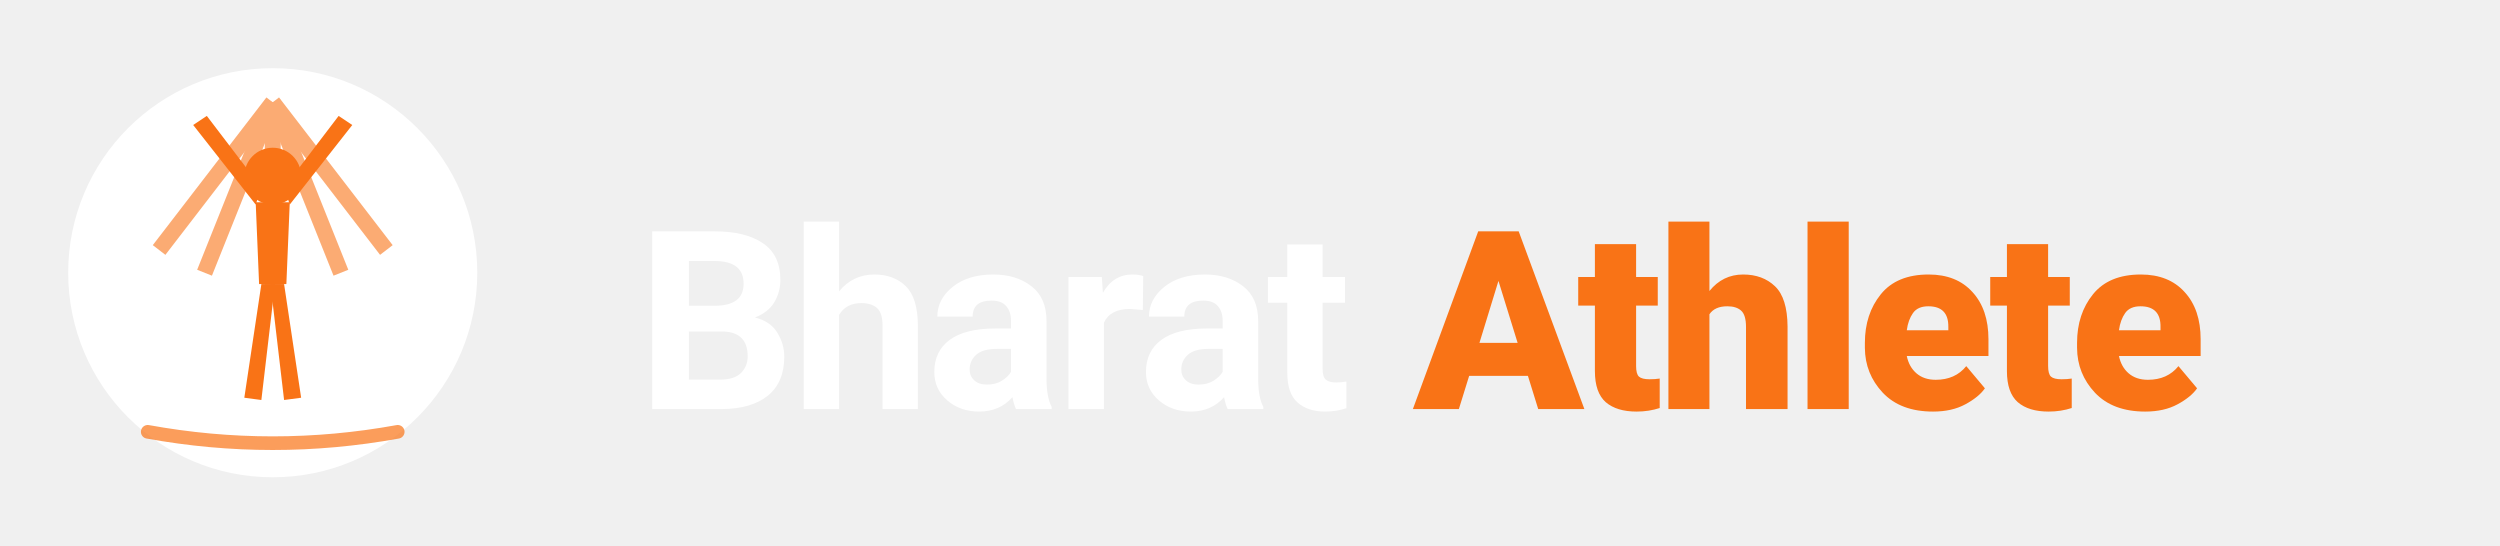
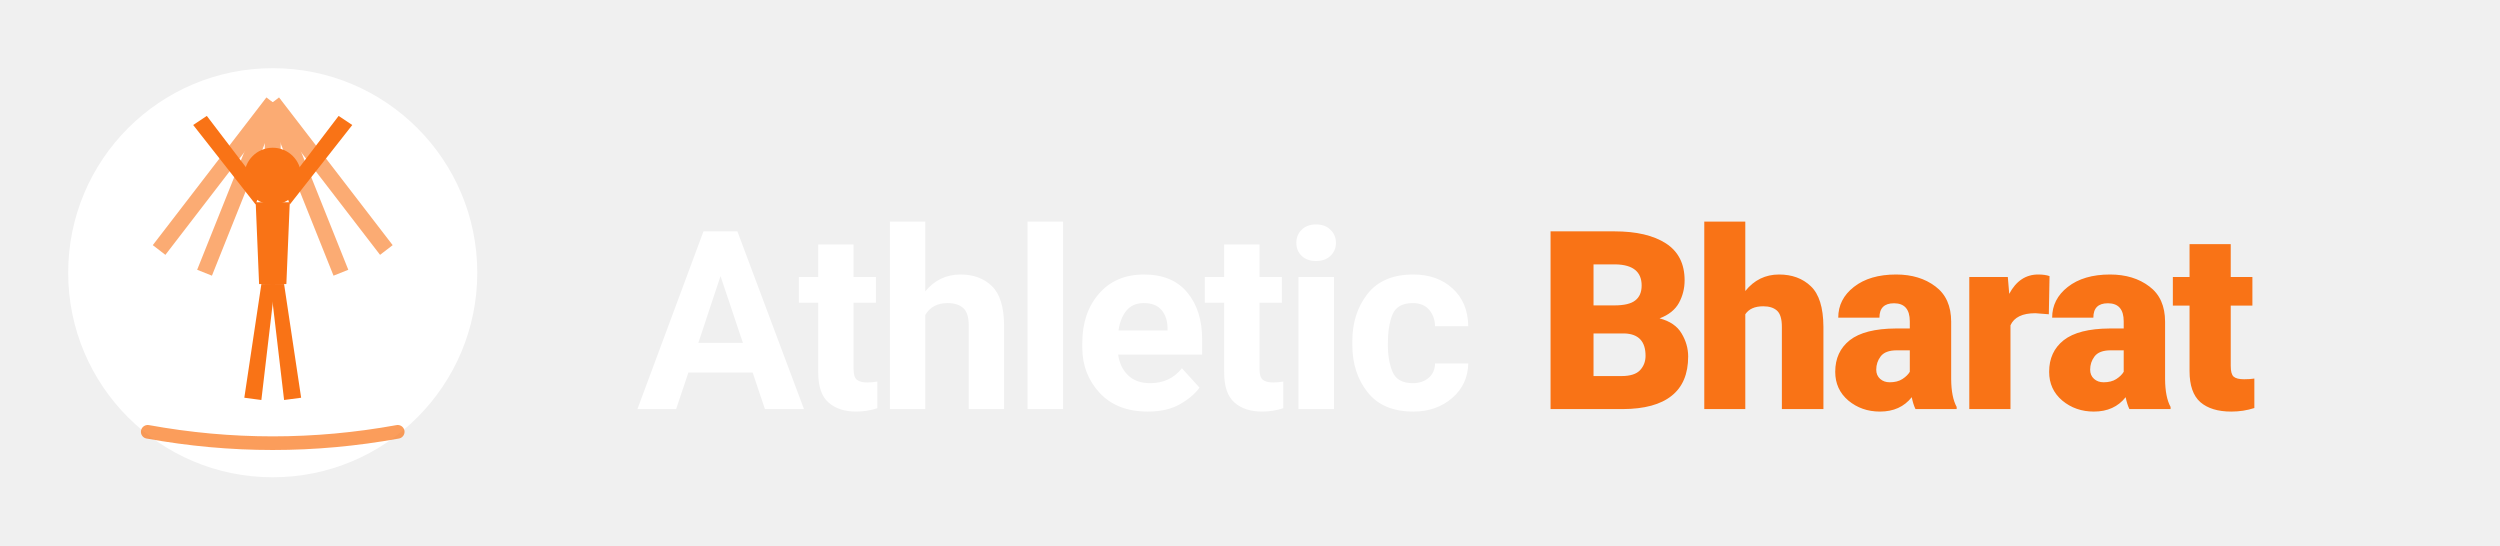
<svg xmlns="http://www.w3.org/2000/svg" viewBox="0 0 220 48" width="220" height="48" aria-hidden="true">
  <defs>
    <style>
      .logo-icon { fill: none; stroke-width: 0; }
      .logo-primary { fill: #ffffff; }
      .logo-accent { fill: #F97316; }
      .logo-text-bharat { fill: #ffffff; font-family: system-ui, -apple-system, 'Segoe UI', Roboto, sans-serif; font-weight: 700; font-size: 22px; letter-spacing: -0.02em; }
      .logo-text-athlete { fill: #F97316; font-family: system-ui, -apple-system, 'Segoe UI', Roboto, sans-serif; font-weight: 800; font-size: 22px; letter-spacing: -0.02em; }
    </style>
  </defs>
  <g id="logo-horizontal">
    <g id="icon" class="logo-icon" transform="translate(4, 4)">
      <circle cx="20" cy="20" r="18" class="logo-primary" />
      <circle cx="20" cy="20" r="14" fill="none" stroke="#ffffff" stroke-width="1.25" opacity="0.4" />
      <g stroke="#ffffff" stroke-width="0.8" opacity="0.5">
        <line x1="20" y1="8" x2="20" y2="14" />
        <line x1="20" y1="26" x2="20" y2="32" />
        <line x1="8" y1="20" x2="14" y2="20" />
        <line x1="26" y1="20" x2="32" y2="20" />
        <line x1="11.2" y1="11.2" x2="15.5" y2="15.5" />
        <line x1="24.5" y1="24.5" x2="28.8" y2="28.8" />
        <line x1="28.8" y1="11.2" x2="24.5" y2="15.5" />
        <line x1="15.5" y1="24.5" x2="11.2" y2="28.8" />
        <line x1="13.4" y1="8" x2="16.6" y2="14" />
        <line x1="23.4" y1="26" x2="26.6" y2="32" />
        <line x1="8" y1="26.6" x2="14" y2="23.4" />
        <line x1="26" y1="16.6" x2="32" y2="13.4" />
      </g>
      <g id="spotlight" stroke="#F97316" stroke-width="1.4" opacity="0.6">
        <line x1="20" y1="5" x2="10" y2="18" />
        <line x1="20" y1="5" x2="14" y2="20" />
        <line x1="20" y1="5" x2="20" y2="22" />
        <line x1="20" y1="5" x2="26" y2="20" />
        <line x1="20" y1="5" x2="30" y2="18" />
      </g>
      <g id="athlete-victory" class="logo-accent">
        <circle cx="20" cy="11.5" r="2.5" />
        <path d="M18.5 13.8 L21.5 13.8 L21.2 21 L18.8 21 Z" />
        <path d="M18.5 14 L13 7 L14.2 6.2 L19 12.5 Z" />
        <path d="M21.5 14 L27 7 L25.8 6.2 L21 12.5 Z" />
        <path d="M19 21 L17.5 31 L19 31.2 L20.2 21 Z" />
        <path d="M21 21 L22.5 31 L21 31.2 L19.8 21 Z" />
      </g>
      <path d="M9 34 Q20 36 31 34" fill="none" stroke="#F97316" stroke-width="1.2" stroke-linecap="round" opacity="0.7" />
    </g>
    <g id="wordmark" transform="translate(56, 14)">
      <text x="0" y="22" class="logo-text-bharat">
-         <tspan class="logo-text-bharat">Bharat </tspan>
-         <tspan class="logo-text-athlete">Athlete</tspan>
+         <tspan class="logo-text-bharat">Athletic </tspan>
+         <tspan class="logo-text-athlete">Bharat</tspan>
      </text>
    </g>
  </g>
</svg>
